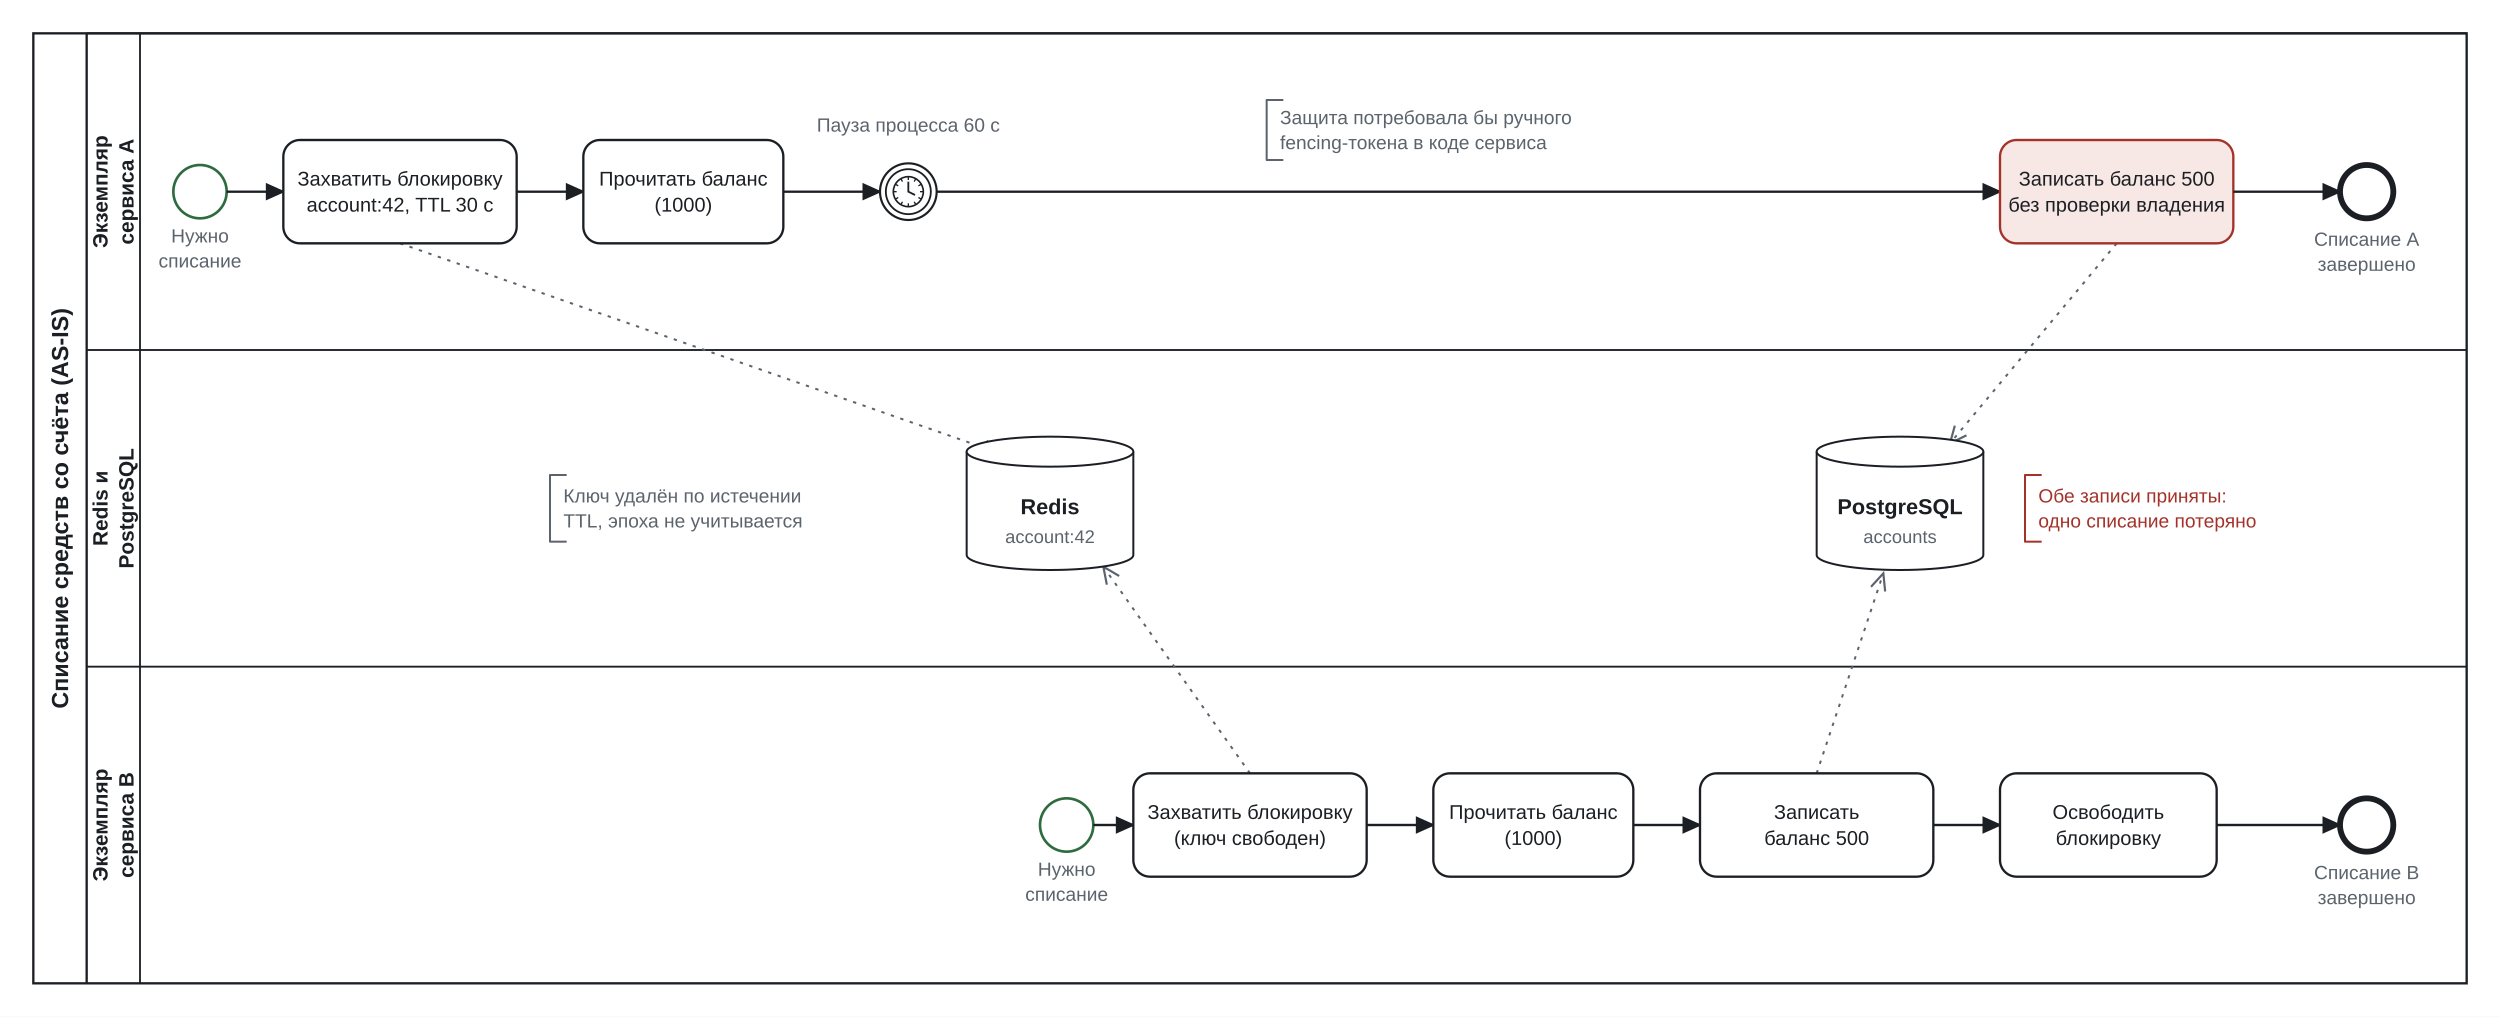
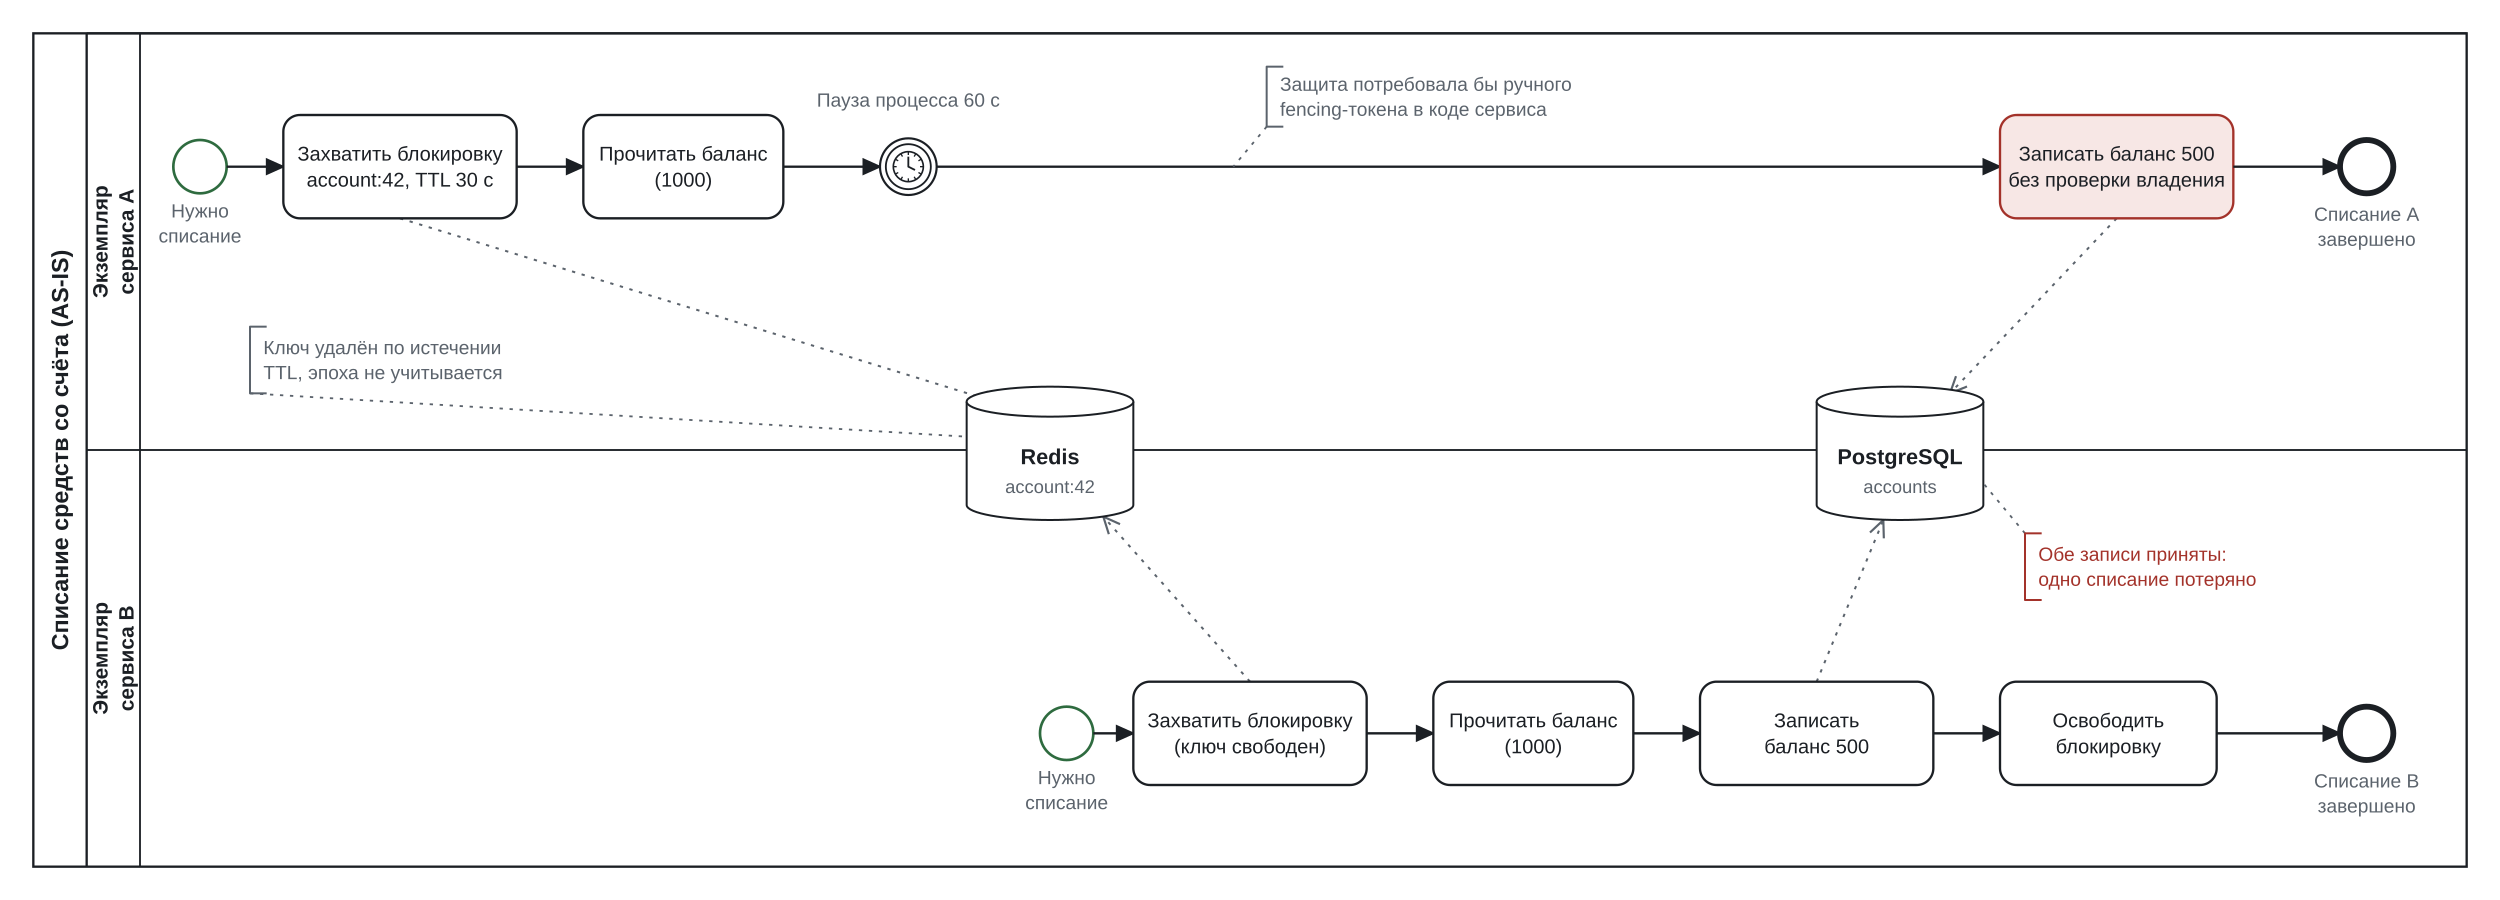
- <svg xmlns="http://www.w3.org/2000/svg" width="1500" height="610" viewBox="0 0 1500 610">
+ <svg xmlns="http://www.w3.org/2000/svg" width="1500" height="540" viewBox="0 0 1500 540">
  <rect width="100%" height="100%" fill="#ffffff" />
-   <rect x="20" y="20" width="1460" height="570" rx="0" fill="#fff" stroke="#1b1f24" stroke-width="1.4" />
-   <polyline points="52,20 52,590" fill="none" stroke="#1b1f24" stroke-width="1.4" stroke-linejoin="round" />
-   <text x="36.0" y="305.0" font-family="Liberation Sans, DejaVu Sans, Arial, sans-serif" font-size="14" font-weight="bold" text-anchor="middle" dominant-baseline="central" fill="#1b1f24" transform="rotate(-90 36.0 305.0)">Списание средств со счёта (AS-IS)</text>
+   <rect x="20" y="20" width="1460" height="500" rx="0" fill="#fff" stroke="#1b1f24" stroke-width="1.4" />
+   <polyline points="52,20 52,520" fill="none" stroke="#1b1f24" stroke-width="1.4" stroke-linejoin="round" />
+   <text x="36.0" y="270.0" font-family="Liberation Sans, DejaVu Sans, Arial, sans-serif" font-size="14" font-weight="bold" text-anchor="middle" dominant-baseline="central" fill="#1b1f24" transform="rotate(-90 36.0 270.0)">Списание средств со счёта (AS-IS)</text>
  <polyline points="52,20 1480,20" fill="none" stroke="#1b1f24" stroke-width="1.1" stroke-linejoin="round" />
-   <polyline points="84,20 84,210" fill="none" stroke="#1b1f24" stroke-width="1.1" stroke-linejoin="round" />
-   <text x="60.2" y="115.0" font-family="Liberation Sans, DejaVu Sans, Arial, sans-serif" font-size="12.5" font-weight="bold" text-anchor="middle" dominant-baseline="central" fill="#1b1f24" transform="rotate(-90 60.2 115.0)">Экземпляр</text>
-   <text x="75.8" y="115.0" font-family="Liberation Sans, DejaVu Sans, Arial, sans-serif" font-size="12.5" font-weight="bold" text-anchor="middle" dominant-baseline="central" fill="#1b1f24" transform="rotate(-90 75.8 115.0)">сервиса A</text>
-   <polyline points="52,210 1480,210" fill="none" stroke="#1b1f24" stroke-width="1.1" stroke-linejoin="round" />
-   <polyline points="84,210 84,400" fill="none" stroke="#1b1f24" stroke-width="1.1" stroke-linejoin="round" />
-   <text x="60.2" y="305.0" font-family="Liberation Sans, DejaVu Sans, Arial, sans-serif" font-size="12.5" font-weight="bold" text-anchor="middle" dominant-baseline="central" fill="#1b1f24" transform="rotate(-90 60.2 305.0)">Redis и</text>
-   <text x="75.8" y="305.0" font-family="Liberation Sans, DejaVu Sans, Arial, sans-serif" font-size="12.5" font-weight="bold" text-anchor="middle" dominant-baseline="central" fill="#1b1f24" transform="rotate(-90 75.8 305.0)">PostgreSQL</text>
-   <polyline points="52,400 1480,400" fill="none" stroke="#1b1f24" stroke-width="1.1" stroke-linejoin="round" />
-   <polyline points="84,400 84,590" fill="none" stroke="#1b1f24" stroke-width="1.1" stroke-linejoin="round" />
-   <text x="60.2" y="495.0" font-family="Liberation Sans, DejaVu Sans, Arial, sans-serif" font-size="12.5" font-weight="bold" text-anchor="middle" dominant-baseline="central" fill="#1b1f24" transform="rotate(-90 60.2 495.0)">Экземпляр</text>
-   <text x="75.8" y="495.0" font-family="Liberation Sans, DejaVu Sans, Arial, sans-serif" font-size="12.5" font-weight="bold" text-anchor="middle" dominant-baseline="central" fill="#1b1f24" transform="rotate(-90 75.8 495.0)">сервиса B</text>
-   <polyline points="240,146 600,272" fill="none" stroke="#5b636c" stroke-width="1.2" stroke-dasharray="2 4" stroke-linejoin="round" />
-   <polyline points="592.0,264.4 600,272 589.1,272.9" fill="none" stroke="#5b636c" stroke-width="1.3" />
-   <polyline points="750,464 662,340" fill="none" stroke="#5b636c" stroke-width="1.2" stroke-dasharray="2 4" stroke-linejoin="round" />
-   <polyline points="664.1,350.8 662,340 671.5,345.6" fill="none" stroke="#5b636c" stroke-width="1.3" />
-   <polyline points="1270,146 1170,266" fill="none" stroke="#5b636c" stroke-width="1.2" stroke-dasharray="2 4" stroke-linejoin="round" />
-   <polyline points="1179.9,261.2 1170,266 1172.9,255.4" fill="none" stroke="#5b636c" stroke-width="1.3" />
-   <polyline points="1090,464 1130,344" fill="none" stroke="#5b636c" stroke-width="1.2" stroke-dasharray="2 4" stroke-linejoin="round" />
-   <polyline points="1122.6,352.1 1130,344 1131.1,354.9" fill="none" stroke="#5b636c" stroke-width="1.3" />
-   <circle cx="120" cy="115" r="16" fill="#fff" stroke="#2e6b3f" stroke-width="1.6" />
-   <text x="120" y="141.5" font-family="Liberation Sans, DejaVu Sans, Arial, sans-serif" font-size="11.5" font-weight="normal" text-anchor="middle" dominant-baseline="central" fill="#5b636c">Нужно</text>
-   <text x="120" y="156.5" font-family="Liberation Sans, DejaVu Sans, Arial, sans-serif" font-size="11.5" font-weight="normal" text-anchor="middle" dominant-baseline="central" fill="#5b636c">списание</text>
-   <polyline points="136,115 170,115" fill="none" stroke="#1b1f24" stroke-width="1.4" stroke-linejoin="round" />
-   <polygon points="160.0,110.5 170,115 160.0,119.5" fill="#1b1f24" stroke="#1b1f24" stroke-width="1" />
-   <rect x="170" y="84.0" width="140" height="62" rx="10" fill="#fff" stroke="#1b1f24" stroke-width="1.4" />
-   <text x="240.0" y="107.2" font-family="Liberation Sans, DejaVu Sans, Arial, sans-serif" font-size="12" font-weight="normal" text-anchor="middle" dominant-baseline="central" fill="#1b1f24">Захватить блокировку</text>
-   <text x="240.0" y="122.8" font-family="Liberation Sans, DejaVu Sans, Arial, sans-serif" font-size="12" font-weight="normal" text-anchor="middle" dominant-baseline="central" fill="#1b1f24">account:42, TTL 30 с</text>
-   <polyline points="310,115 350,115" fill="none" stroke="#1b1f24" stroke-width="1.4" stroke-linejoin="round" />
-   <polygon points="340.0,110.5 350,115 340.0,119.5" fill="#1b1f24" stroke="#1b1f24" stroke-width="1" />
-   <rect x="350" y="84.0" width="120" height="62" rx="10" fill="#fff" stroke="#1b1f24" stroke-width="1.4" />
-   <text x="410.0" y="107.2" font-family="Liberation Sans, DejaVu Sans, Arial, sans-serif" font-size="12" font-weight="normal" text-anchor="middle" dominant-baseline="central" fill="#1b1f24">Прочитать баланс</text>
-   <text x="410.0" y="122.8" font-family="Liberation Sans, DejaVu Sans, Arial, sans-serif" font-size="12" font-weight="normal" text-anchor="middle" dominant-baseline="central" fill="#1b1f24">(1000)</text>
-   <polyline points="470,115 528,115" fill="none" stroke="#1b1f24" stroke-width="1.4" stroke-linejoin="round" />
-   <polygon points="518.0,110.5 528,115 518.0,119.5" fill="#1b1f24" stroke="#1b1f24" stroke-width="1" />
-   <circle cx="545" cy="115" r="17" fill="#fff" stroke="#1b1f24" stroke-width="1.3" />
-   <circle cx="545" cy="115" r="13.5" fill="#fff" stroke="#1b1f24" stroke-width="1.1" />
-   <circle cx="545" cy="115" r="9" fill="#fff" stroke="#1b1f24" stroke-width="1" />
-   <polyline points="552.0,115.0 554.0,115.0" fill="none" stroke="#1b1f24" stroke-width="0.8" stroke-linejoin="round" />
-   <polyline points="551.062,118.5 552.794,119.5" fill="none" stroke="#1b1f24" stroke-width="0.8" stroke-linejoin="round" />
-   <polyline points="548.5,121.062 549.5,122.794" fill="none" stroke="#1b1f24" stroke-width="0.8" stroke-linejoin="round" />
-   <polyline points="545.0,122.0 545.0,124.0" fill="none" stroke="#1b1f24" stroke-width="0.8" stroke-linejoin="round" />
-   <polyline points="541.5,121.062 540.5,122.794" fill="none" stroke="#1b1f24" stroke-width="0.8" stroke-linejoin="round" />
-   <polyline points="538.938,118.5 537.206,119.5" fill="none" stroke="#1b1f24" stroke-width="0.8" stroke-linejoin="round" />
-   <polyline points="538.0,115.0 536.0,115.0" fill="none" stroke="#1b1f24" stroke-width="0.8" stroke-linejoin="round" />
-   <polyline points="538.938,111.5 537.206,110.5" fill="none" stroke="#1b1f24" stroke-width="0.8" stroke-linejoin="round" />
-   <polyline points="541.5,108.938 540.5,107.206" fill="none" stroke="#1b1f24" stroke-width="0.8" stroke-linejoin="round" />
-   <polyline points="545.0,108.0 545.0,106.0" fill="none" stroke="#1b1f24" stroke-width="0.8" stroke-linejoin="round" />
-   <polyline points="548.5,108.938 549.5,107.206" fill="none" stroke="#1b1f24" stroke-width="0.8" stroke-linejoin="round" />
-   <polyline points="551.062,111.5 552.794,110.5" fill="none" stroke="#1b1f24" stroke-width="0.8" stroke-linejoin="round" />
-   <polyline points="545,109 545,115 549,117" fill="none" stroke="#1b1f24" stroke-width="1.1" stroke-linejoin="round" />
-   <text x="545" y="75.0" font-family="Liberation Sans, DejaVu Sans, Arial, sans-serif" font-size="11.5" font-weight="normal" text-anchor="middle" dominant-baseline="central" fill="#5b636c">Пауза процесса 60 с</text>
-   <polyline points="562,115 1200,115" fill="none" stroke="#1b1f24" stroke-width="1.4" stroke-linejoin="round" />
-   <polygon points="1190.0,110.5 1200,115 1190.0,119.5" fill="#1b1f24" stroke="#1b1f24" stroke-width="1" />
-   <polyline points="770,60 760,60 760,96 770,96" fill="none" stroke="#5b636c" stroke-width="1.2" stroke-linejoin="round" />
-   <text x="768" y="70.5" font-family="Liberation Sans, DejaVu Sans, Arial, sans-serif" font-size="11.5" font-weight="normal" text-anchor="start" dominant-baseline="central" fill="#5b636c">Защита потребовала бы ручного</text>
-   <text x="768" y="85.5" font-family="Liberation Sans, DejaVu Sans, Arial, sans-serif" font-size="11.5" font-weight="normal" text-anchor="start" dominant-baseline="central" fill="#5b636c">fencing-токена в коде сервиса</text>
-   <rect x="1200" y="84.0" width="140" height="62" rx="10" fill="#f7e7e5" stroke="#a3322a" stroke-width="1.4" />
-   <text x="1270.0" y="107.2" font-family="Liberation Sans, DejaVu Sans, Arial, sans-serif" font-size="12" font-weight="normal" text-anchor="middle" dominant-baseline="central" fill="#1b1f24">Записать баланс 500</text>
-   <text x="1270.0" y="122.8" font-family="Liberation Sans, DejaVu Sans, Arial, sans-serif" font-size="12" font-weight="normal" text-anchor="middle" dominant-baseline="central" fill="#1b1f24">без проверки владения</text>
-   <polyline points="1340,115 1404,115" fill="none" stroke="#1b1f24" stroke-width="1.4" stroke-linejoin="round" />
-   <polygon points="1394.0,110.5 1404,115 1394.0,119.5" fill="#1b1f24" stroke="#1b1f24" stroke-width="1" />
-   <circle cx="1420" cy="115" r="16" fill="#fff" stroke="#1b1f24" stroke-width="3.5" />
-   <text x="1420" y="143.5" font-family="Liberation Sans, DejaVu Sans, Arial, sans-serif" font-size="11.5" font-weight="normal" text-anchor="middle" dominant-baseline="central" fill="#5b636c">Списание A</text>
-   <text x="1420" y="158.5" font-family="Liberation Sans, DejaVu Sans, Arial, sans-serif" font-size="11.5" font-weight="normal" text-anchor="middle" dominant-baseline="central" fill="#5b636c">завершено</text>
-   <path d="M580,271 L580,333 A50.0,9 0 0 0 680,333 L680,271" fill="#fff" stroke="#1b1f24" stroke-width="1.2" />
-   <ellipse cx="630.0" cy="271" rx="50.0" ry="9" fill="#fff" stroke="#1b1f24" stroke-width="1.2" />
-   <text x="630.0" y="304.0" font-family="Liberation Sans, DejaVu Sans, Arial, sans-serif" font-size="13" font-weight="bold" text-anchor="middle" dominant-baseline="central" fill="#1b1f24">Redis</text>
-   <text x="630.0" y="322.0" font-family="Liberation Sans, DejaVu Sans, Arial, sans-serif" font-size="11" font-weight="normal" text-anchor="middle" dominant-baseline="central" fill="#5b636c">account:42</text>
-   <path d="M1090,271 L1090,333 A50.0,9 0 0 0 1190,333 L1190,271" fill="#fff" stroke="#1b1f24" stroke-width="1.2" />
-   <ellipse cx="1140.0" cy="271" rx="50.0" ry="9" fill="#fff" stroke="#1b1f24" stroke-width="1.2" />
-   <text x="1140.0" y="304.0" font-family="Liberation Sans, DejaVu Sans, Arial, sans-serif" font-size="13" font-weight="bold" text-anchor="middle" dominant-baseline="central" fill="#1b1f24">PostgreSQL</text>
-   <text x="1140.0" y="322.0" font-family="Liberation Sans, DejaVu Sans, Arial, sans-serif" font-size="11" font-weight="normal" text-anchor="middle" dominant-baseline="central" fill="#5b636c">accounts</text>
-   <polyline points="340,285 330,285 330,325 340,325" fill="none" stroke="#5b636c" stroke-width="1.2" stroke-linejoin="round" />
-   <text x="338" y="297.5" font-family="Liberation Sans, DejaVu Sans, Arial, sans-serif" font-size="11.5" font-weight="normal" text-anchor="start" dominant-baseline="central" fill="#5b636c">Ключ удалён по истечении</text>
-   <text x="338" y="312.5" font-family="Liberation Sans, DejaVu Sans, Arial, sans-serif" font-size="11.5" font-weight="normal" text-anchor="start" dominant-baseline="central" fill="#5b636c">TTL, эпоха не учитывается</text>
-   <polyline points="1225,285 1215,285 1215,325 1225,325" fill="none" stroke="#a3322a" stroke-width="1.2" stroke-linejoin="round" />
-   <text x="1223" y="297.5" font-family="Liberation Sans, DejaVu Sans, Arial, sans-serif" font-size="11.5" font-weight="normal" text-anchor="start" dominant-baseline="central" fill="#a3322a">Обе записи приняты:</text>
-   <text x="1223" y="312.5" font-family="Liberation Sans, DejaVu Sans, Arial, sans-serif" font-size="11.5" font-weight="normal" text-anchor="start" dominant-baseline="central" fill="#a3322a">одно списание потеряно</text>
-   <circle cx="640" cy="495" r="16" fill="#fff" stroke="#2e6b3f" stroke-width="1.6" />
-   <text x="640" y="521.5" font-family="Liberation Sans, DejaVu Sans, Arial, sans-serif" font-size="11.5" font-weight="normal" text-anchor="middle" dominant-baseline="central" fill="#5b636c">Нужно</text>
-   <text x="640" y="536.5" font-family="Liberation Sans, DejaVu Sans, Arial, sans-serif" font-size="11.5" font-weight="normal" text-anchor="middle" dominant-baseline="central" fill="#5b636c">списание</text>
-   <polyline points="656,495 680,495" fill="none" stroke="#1b1f24" stroke-width="1.4" stroke-linejoin="round" />
-   <polygon points="670.0,490.5 680,495 670.0,499.5" fill="#1b1f24" stroke="#1b1f24" stroke-width="1" />
-   <rect x="680" y="464.0" width="140" height="62" rx="10" fill="#fff" stroke="#1b1f24" stroke-width="1.4" />
-   <text x="750.0" y="487.2" font-family="Liberation Sans, DejaVu Sans, Arial, sans-serif" font-size="12" font-weight="normal" text-anchor="middle" dominant-baseline="central" fill="#1b1f24">Захватить блокировку</text>
-   <text x="750.0" y="502.8" font-family="Liberation Sans, DejaVu Sans, Arial, sans-serif" font-size="12" font-weight="normal" text-anchor="middle" dominant-baseline="central" fill="#1b1f24">(ключ свободен)</text>
-   <polyline points="820,495 860,495" fill="none" stroke="#1b1f24" stroke-width="1.4" stroke-linejoin="round" />
-   <polygon points="850.0,490.5 860,495 850.0,499.5" fill="#1b1f24" stroke="#1b1f24" stroke-width="1" />
-   <rect x="860" y="464.0" width="120" height="62" rx="10" fill="#fff" stroke="#1b1f24" stroke-width="1.4" />
-   <text x="920.0" y="487.2" font-family="Liberation Sans, DejaVu Sans, Arial, sans-serif" font-size="12" font-weight="normal" text-anchor="middle" dominant-baseline="central" fill="#1b1f24">Прочитать баланс</text>
-   <text x="920.0" y="502.8" font-family="Liberation Sans, DejaVu Sans, Arial, sans-serif" font-size="12" font-weight="normal" text-anchor="middle" dominant-baseline="central" fill="#1b1f24">(1000)</text>
-   <polyline points="980,495 1020,495" fill="none" stroke="#1b1f24" stroke-width="1.4" stroke-linejoin="round" />
-   <polygon points="1010.0,490.5 1020,495 1010.0,499.5" fill="#1b1f24" stroke="#1b1f24" stroke-width="1" />
-   <rect x="1020" y="464.0" width="140" height="62" rx="10" fill="#fff" stroke="#1b1f24" stroke-width="1.4" />
-   <text x="1090.0" y="487.2" font-family="Liberation Sans, DejaVu Sans, Arial, sans-serif" font-size="12" font-weight="normal" text-anchor="middle" dominant-baseline="central" fill="#1b1f24">Записать</text>
-   <text x="1090.0" y="502.8" font-family="Liberation Sans, DejaVu Sans, Arial, sans-serif" font-size="12" font-weight="normal" text-anchor="middle" dominant-baseline="central" fill="#1b1f24">баланс 500</text>
-   <polyline points="1160,495 1200,495" fill="none" stroke="#1b1f24" stroke-width="1.4" stroke-linejoin="round" />
-   <polygon points="1190.0,490.5 1200,495 1190.0,499.5" fill="#1b1f24" stroke="#1b1f24" stroke-width="1" />
-   <rect x="1200" y="464.0" width="130" height="62" rx="10" fill="#fff" stroke="#1b1f24" stroke-width="1.4" />
-   <text x="1265.0" y="487.2" font-family="Liberation Sans, DejaVu Sans, Arial, sans-serif" font-size="12" font-weight="normal" text-anchor="middle" dominant-baseline="central" fill="#1b1f24">Освободить</text>
-   <text x="1265.0" y="502.8" font-family="Liberation Sans, DejaVu Sans, Arial, sans-serif" font-size="12" font-weight="normal" text-anchor="middle" dominant-baseline="central" fill="#1b1f24">блокировку</text>
-   <polyline points="1330,495 1404,495" fill="none" stroke="#1b1f24" stroke-width="1.4" stroke-linejoin="round" />
-   <polygon points="1394.0,490.5 1404,495 1394.0,499.5" fill="#1b1f24" stroke="#1b1f24" stroke-width="1" />
-   <circle cx="1420" cy="495" r="16" fill="#fff" stroke="#1b1f24" stroke-width="3.5" />
-   <text x="1420" y="523.5" font-family="Liberation Sans, DejaVu Sans, Arial, sans-serif" font-size="11.5" font-weight="normal" text-anchor="middle" dominant-baseline="central" fill="#5b636c">Списание B</text>
-   <text x="1420" y="538.5" font-family="Liberation Sans, DejaVu Sans, Arial, sans-serif" font-size="11.5" font-weight="normal" text-anchor="middle" dominant-baseline="central" fill="#5b636c">завершено</text>
+   <polyline points="84,20 84,270" fill="none" stroke="#1b1f24" stroke-width="1.1" stroke-linejoin="round" />
+   <text x="60.2" y="145.0" font-family="Liberation Sans, DejaVu Sans, Arial, sans-serif" font-size="12.5" font-weight="bold" text-anchor="middle" dominant-baseline="central" fill="#1b1f24" transform="rotate(-90 60.2 145.0)">Экземпляр</text>
+   <text x="75.8" y="145.0" font-family="Liberation Sans, DejaVu Sans, Arial, sans-serif" font-size="12.5" font-weight="bold" text-anchor="middle" dominant-baseline="central" fill="#1b1f24" transform="rotate(-90 75.8 145.0)">сервиса A</text>
+   <polyline points="52,270 1480,270" fill="none" stroke="#1b1f24" stroke-width="1.1" stroke-linejoin="round" />
+   <polyline points="84,270 84,520" fill="none" stroke="#1b1f24" stroke-width="1.1" stroke-linejoin="round" />
+   <text x="60.2" y="395.0" font-family="Liberation Sans, DejaVu Sans, Arial, sans-serif" font-size="12.5" font-weight="bold" text-anchor="middle" dominant-baseline="central" fill="#1b1f24" transform="rotate(-90 60.2 395.0)">Экземпляр</text>
+   <text x="75.8" y="395.0" font-family="Liberation Sans, DejaVu Sans, Arial, sans-serif" font-size="12.5" font-weight="bold" text-anchor="middle" dominant-baseline="central" fill="#1b1f24" transform="rotate(-90 75.8 395.0)">сервиса B</text>
+   <polyline points="240,131 600,242" fill="none" stroke="#5b636c" stroke-width="1.2" stroke-dasharray="2 4" stroke-linejoin="round" />
+   <polyline points="591.8,234.8 600,242 589.1,243.4" fill="none" stroke="#5b636c" stroke-width="1.3" />
+   <polyline points="750,409 662,310" fill="none" stroke="#5b636c" stroke-width="1.2" stroke-dasharray="2 4" stroke-linejoin="round" />
+   <polyline points="665.3,320.5 662,310 672.0,314.5" fill="none" stroke="#5b636c" stroke-width="1.3" />
+   <polyline points="1270,131 1170,236" fill="none" stroke="#5b636c" stroke-width="1.2" stroke-dasharray="2 4" stroke-linejoin="round" />
+   <polyline points="1180.2,231.9 1170,236 1173.6,225.7" fill="none" stroke="#5b636c" stroke-width="1.3" />
+   <polyline points="1090,409 1130,312" fill="none" stroke="#5b636c" stroke-width="1.2" stroke-dasharray="2 4" stroke-linejoin="round" />
+   <polyline points="1122.0,319.5 1130,312 1130.3,323.0" fill="none" stroke="#5b636c" stroke-width="1.3" />
+   <circle cx="120" cy="100" r="16" fill="#fff" stroke="#2e6b3f" stroke-width="1.6" />
+   <text x="120" y="126.5" font-family="Liberation Sans, DejaVu Sans, Arial, sans-serif" font-size="11.5" font-weight="normal" text-anchor="middle" dominant-baseline="central" fill="#5b636c">Нужно</text>
+   <text x="120" y="141.5" font-family="Liberation Sans, DejaVu Sans, Arial, sans-serif" font-size="11.5" font-weight="normal" text-anchor="middle" dominant-baseline="central" fill="#5b636c">списание</text>
+   <polyline points="136,100 170,100" fill="none" stroke="#1b1f24" stroke-width="1.4" stroke-linejoin="round" />
+   <polygon points="160.0,95.5 170,100 160.0,104.5" fill="#1b1f24" stroke="#1b1f24" stroke-width="1" />
+   <rect x="170" y="69.0" width="140" height="62" rx="10" fill="#fff" stroke="#1b1f24" stroke-width="1.4" />
+   <text x="240.0" y="92.2" font-family="Liberation Sans, DejaVu Sans, Arial, sans-serif" font-size="12" font-weight="normal" text-anchor="middle" dominant-baseline="central" fill="#1b1f24">Захватить блокировку</text>
+   <text x="240.0" y="107.8" font-family="Liberation Sans, DejaVu Sans, Arial, sans-serif" font-size="12" font-weight="normal" text-anchor="middle" dominant-baseline="central" fill="#1b1f24">account:42, TTL 30 с</text>
+   <polyline points="310,100 350,100" fill="none" stroke="#1b1f24" stroke-width="1.4" stroke-linejoin="round" />
+   <polygon points="340.0,95.5 350,100 340.0,104.5" fill="#1b1f24" stroke="#1b1f24" stroke-width="1" />
+   <rect x="350" y="69.0" width="120" height="62" rx="10" fill="#fff" stroke="#1b1f24" stroke-width="1.4" />
+   <text x="410.0" y="92.2" font-family="Liberation Sans, DejaVu Sans, Arial, sans-serif" font-size="12" font-weight="normal" text-anchor="middle" dominant-baseline="central" fill="#1b1f24">Прочитать баланс</text>
+   <text x="410.0" y="107.8" font-family="Liberation Sans, DejaVu Sans, Arial, sans-serif" font-size="12" font-weight="normal" text-anchor="middle" dominant-baseline="central" fill="#1b1f24">(1000)</text>
+   <polyline points="470,100 528,100" fill="none" stroke="#1b1f24" stroke-width="1.4" stroke-linejoin="round" />
+   <polygon points="518.0,95.5 528,100 518.0,104.5" fill="#1b1f24" stroke="#1b1f24" stroke-width="1" />
+   <circle cx="545" cy="100" r="17" fill="#fff" stroke="#1b1f24" stroke-width="1.3" />
+   <circle cx="545" cy="100" r="13.5" fill="#fff" stroke="#1b1f24" stroke-width="1.1" />
+   <circle cx="545" cy="100" r="9" fill="#fff" stroke="#1b1f24" stroke-width="1" />
+   <polyline points="552.0,100.0 554.0,100.0" fill="none" stroke="#1b1f24" stroke-width="0.8" stroke-linejoin="round" />
+   <polyline points="551.062,103.5 552.794,104.5" fill="none" stroke="#1b1f24" stroke-width="0.8" stroke-linejoin="round" />
+   <polyline points="548.5,106.062 549.5,107.794" fill="none" stroke="#1b1f24" stroke-width="0.8" stroke-linejoin="round" />
+   <polyline points="545.0,107.0 545.0,109.0" fill="none" stroke="#1b1f24" stroke-width="0.8" stroke-linejoin="round" />
+   <polyline points="541.5,106.062 540.5,107.794" fill="none" stroke="#1b1f24" stroke-width="0.8" stroke-linejoin="round" />
+   <polyline points="538.938,103.5 537.206,104.5" fill="none" stroke="#1b1f24" stroke-width="0.8" stroke-linejoin="round" />
+   <polyline points="538.0,100.0 536.0,100.0" fill="none" stroke="#1b1f24" stroke-width="0.8" stroke-linejoin="round" />
+   <polyline points="538.938,96.5 537.206,95.5" fill="none" stroke="#1b1f24" stroke-width="0.8" stroke-linejoin="round" />
+   <polyline points="541.5,93.938 540.5,92.206" fill="none" stroke="#1b1f24" stroke-width="0.8" stroke-linejoin="round" />
+   <polyline points="545.0,93.0 545.0,91.0" fill="none" stroke="#1b1f24" stroke-width="0.8" stroke-linejoin="round" />
+   <polyline points="548.5,93.938 549.5,92.206" fill="none" stroke="#1b1f24" stroke-width="0.8" stroke-linejoin="round" />
+   <polyline points="551.062,96.5 552.794,95.5" fill="none" stroke="#1b1f24" stroke-width="0.8" stroke-linejoin="round" />
+   <polyline points="545,94 545,100 549,102" fill="none" stroke="#1b1f24" stroke-width="1.1" stroke-linejoin="round" />
+   <text x="545" y="60.0" font-family="Liberation Sans, DejaVu Sans, Arial, sans-serif" font-size="11.5" font-weight="normal" text-anchor="middle" dominant-baseline="central" fill="#5b636c">Пауза процесса 60 с</text>
+   <polyline points="562,100 1200,100" fill="none" stroke="#1b1f24" stroke-width="1.4" stroke-linejoin="round" />
+   <polygon points="1190.0,95.5 1200,100 1190.0,104.5" fill="#1b1f24" stroke="#1b1f24" stroke-width="1" />
+   <polyline points="760,76 740,100" fill="none" stroke="#5b636c" stroke-width="1.1" stroke-dasharray="2 4" stroke-linejoin="round" />
+   <polyline points="770,40 760,40 760,76 770,76" fill="none" stroke="#5b636c" stroke-width="1.2" stroke-linejoin="round" />
+   <text x="768" y="50.5" font-family="Liberation Sans, DejaVu Sans, Arial, sans-serif" font-size="11.5" font-weight="normal" text-anchor="start" dominant-baseline="central" fill="#5b636c">Защита потребовала бы ручного</text>
+   <text x="768" y="65.5" font-family="Liberation Sans, DejaVu Sans, Arial, sans-serif" font-size="11.5" font-weight="normal" text-anchor="start" dominant-baseline="central" fill="#5b636c">fencing-токена в коде сервиса</text>
+   <rect x="1200" y="69.0" width="140" height="62" rx="10" fill="#f7e7e5" stroke="#a3322a" stroke-width="1.4" />
+   <text x="1270.0" y="92.2" font-family="Liberation Sans, DejaVu Sans, Arial, sans-serif" font-size="12" font-weight="normal" text-anchor="middle" dominant-baseline="central" fill="#1b1f24">Записать баланс 500</text>
+   <text x="1270.0" y="107.8" font-family="Liberation Sans, DejaVu Sans, Arial, sans-serif" font-size="12" font-weight="normal" text-anchor="middle" dominant-baseline="central" fill="#1b1f24">без проверки владения</text>
+   <polyline points="1340,100 1404,100" fill="none" stroke="#1b1f24" stroke-width="1.4" stroke-linejoin="round" />
+   <polygon points="1394.0,95.5 1404,100 1394.0,104.5" fill="#1b1f24" stroke="#1b1f24" stroke-width="1" />
+   <circle cx="1420" cy="100" r="16" fill="#fff" stroke="#1b1f24" stroke-width="3.5" />
+   <text x="1420" y="128.5" font-family="Liberation Sans, DejaVu Sans, Arial, sans-serif" font-size="11.5" font-weight="normal" text-anchor="middle" dominant-baseline="central" fill="#5b636c">Списание A</text>
+   <text x="1420" y="143.5" font-family="Liberation Sans, DejaVu Sans, Arial, sans-serif" font-size="11.5" font-weight="normal" text-anchor="middle" dominant-baseline="central" fill="#5b636c">завершено</text>
+   <path d="M580,241 L580,303 A50.0,9 0 0 0 680,303 L680,241" fill="#fff" stroke="#1b1f24" stroke-width="1.2" />
+   <ellipse cx="630.0" cy="241" rx="50.0" ry="9" fill="#fff" stroke="#1b1f24" stroke-width="1.2" />
+   <text x="630.0" y="274.0" font-family="Liberation Sans, DejaVu Sans, Arial, sans-serif" font-size="13" font-weight="bold" text-anchor="middle" dominant-baseline="central" fill="#1b1f24">Redis</text>
+   <text x="630.0" y="292.0" font-family="Liberation Sans, DejaVu Sans, Arial, sans-serif" font-size="11" font-weight="normal" text-anchor="middle" dominant-baseline="central" fill="#5b636c">account:42</text>
+   <path d="M1090,241 L1090,303 A50.0,9 0 0 0 1190,303 L1190,241" fill="#fff" stroke="#1b1f24" stroke-width="1.2" />
+   <ellipse cx="1140.0" cy="241" rx="50.0" ry="9" fill="#fff" stroke="#1b1f24" stroke-width="1.2" />
+   <text x="1140.0" y="274.0" font-family="Liberation Sans, DejaVu Sans, Arial, sans-serif" font-size="13" font-weight="bold" text-anchor="middle" dominant-baseline="central" fill="#1b1f24">PostgreSQL</text>
+   <text x="1140.0" y="292.0" font-family="Liberation Sans, DejaVu Sans, Arial, sans-serif" font-size="11" font-weight="normal" text-anchor="middle" dominant-baseline="central" fill="#5b636c">accounts</text>
+   <polyline points="150,236 580,262" fill="none" stroke="#5b636c" stroke-width="1.1" stroke-dasharray="2 4" stroke-linejoin="round" />
+   <polyline points="160,196 150,196 150,236 160,236" fill="none" stroke="#5b636c" stroke-width="1.2" stroke-linejoin="round" />
+   <text x="158" y="208.5" font-family="Liberation Sans, DejaVu Sans, Arial, sans-serif" font-size="11.5" font-weight="normal" text-anchor="start" dominant-baseline="central" fill="#5b636c">Ключ удалён по истечении</text>
+   <text x="158" y="223.5" font-family="Liberation Sans, DejaVu Sans, Arial, sans-serif" font-size="11.5" font-weight="normal" text-anchor="start" dominant-baseline="central" fill="#5b636c">TTL, эпоха не учитывается</text>
+   <polyline points="1215,320 1190,290" fill="none" stroke="#5b636c" stroke-width="1.1" stroke-dasharray="2 4" stroke-linejoin="round" />
+   <polyline points="1225,320 1215,320 1215,360 1225,360" fill="none" stroke="#a3322a" stroke-width="1.2" stroke-linejoin="round" />
+   <text x="1223" y="332.5" font-family="Liberation Sans, DejaVu Sans, Arial, sans-serif" font-size="11.5" font-weight="normal" text-anchor="start" dominant-baseline="central" fill="#a3322a">Обе записи приняты:</text>
+   <text x="1223" y="347.5" font-family="Liberation Sans, DejaVu Sans, Arial, sans-serif" font-size="11.5" font-weight="normal" text-anchor="start" dominant-baseline="central" fill="#a3322a">одно списание потеряно</text>
+   <circle cx="640" cy="440" r="16" fill="#fff" stroke="#2e6b3f" stroke-width="1.6" />
+   <text x="640" y="466.5" font-family="Liberation Sans, DejaVu Sans, Arial, sans-serif" font-size="11.5" font-weight="normal" text-anchor="middle" dominant-baseline="central" fill="#5b636c">Нужно</text>
+   <text x="640" y="481.5" font-family="Liberation Sans, DejaVu Sans, Arial, sans-serif" font-size="11.5" font-weight="normal" text-anchor="middle" dominant-baseline="central" fill="#5b636c">списание</text>
+   <polyline points="656,440 680,440" fill="none" stroke="#1b1f24" stroke-width="1.4" stroke-linejoin="round" />
+   <polygon points="670.0,435.5 680,440 670.0,444.5" fill="#1b1f24" stroke="#1b1f24" stroke-width="1" />
+   <rect x="680" y="409.0" width="140" height="62" rx="10" fill="#fff" stroke="#1b1f24" stroke-width="1.4" />
+   <text x="750.0" y="432.2" font-family="Liberation Sans, DejaVu Sans, Arial, sans-serif" font-size="12" font-weight="normal" text-anchor="middle" dominant-baseline="central" fill="#1b1f24">Захватить блокировку</text>
+   <text x="750.0" y="447.8" font-family="Liberation Sans, DejaVu Sans, Arial, sans-serif" font-size="12" font-weight="normal" text-anchor="middle" dominant-baseline="central" fill="#1b1f24">(ключ свободен)</text>
+   <polyline points="820,440 860,440" fill="none" stroke="#1b1f24" stroke-width="1.4" stroke-linejoin="round" />
+   <polygon points="850.0,435.5 860,440 850.0,444.5" fill="#1b1f24" stroke="#1b1f24" stroke-width="1" />
+   <rect x="860" y="409.0" width="120" height="62" rx="10" fill="#fff" stroke="#1b1f24" stroke-width="1.4" />
+   <text x="920.0" y="432.2" font-family="Liberation Sans, DejaVu Sans, Arial, sans-serif" font-size="12" font-weight="normal" text-anchor="middle" dominant-baseline="central" fill="#1b1f24">Прочитать баланс</text>
+   <text x="920.0" y="447.8" font-family="Liberation Sans, DejaVu Sans, Arial, sans-serif" font-size="12" font-weight="normal" text-anchor="middle" dominant-baseline="central" fill="#1b1f24">(1000)</text>
+   <polyline points="980,440 1020,440" fill="none" stroke="#1b1f24" stroke-width="1.4" stroke-linejoin="round" />
+   <polygon points="1010.0,435.5 1020,440 1010.0,444.5" fill="#1b1f24" stroke="#1b1f24" stroke-width="1" />
+   <rect x="1020" y="409.0" width="140" height="62" rx="10" fill="#fff" stroke="#1b1f24" stroke-width="1.4" />
+   <text x="1090.0" y="432.2" font-family="Liberation Sans, DejaVu Sans, Arial, sans-serif" font-size="12" font-weight="normal" text-anchor="middle" dominant-baseline="central" fill="#1b1f24">Записать</text>
+   <text x="1090.0" y="447.8" font-family="Liberation Sans, DejaVu Sans, Arial, sans-serif" font-size="12" font-weight="normal" text-anchor="middle" dominant-baseline="central" fill="#1b1f24">баланс 500</text>
+   <polyline points="1160,440 1200,440" fill="none" stroke="#1b1f24" stroke-width="1.4" stroke-linejoin="round" />
+   <polygon points="1190.0,435.5 1200,440 1190.0,444.5" fill="#1b1f24" stroke="#1b1f24" stroke-width="1" />
+   <rect x="1200" y="409.0" width="130" height="62" rx="10" fill="#fff" stroke="#1b1f24" stroke-width="1.4" />
+   <text x="1265.0" y="432.2" font-family="Liberation Sans, DejaVu Sans, Arial, sans-serif" font-size="12" font-weight="normal" text-anchor="middle" dominant-baseline="central" fill="#1b1f24">Освободить</text>
+   <text x="1265.0" y="447.8" font-family="Liberation Sans, DejaVu Sans, Arial, sans-serif" font-size="12" font-weight="normal" text-anchor="middle" dominant-baseline="central" fill="#1b1f24">блокировку</text>
+   <polyline points="1330,440 1404,440" fill="none" stroke="#1b1f24" stroke-width="1.4" stroke-linejoin="round" />
+   <polygon points="1394.0,435.5 1404,440 1394.0,444.5" fill="#1b1f24" stroke="#1b1f24" stroke-width="1" />
+   <circle cx="1420" cy="440" r="16" fill="#fff" stroke="#1b1f24" stroke-width="3.5" />
+   <text x="1420" y="468.5" font-family="Liberation Sans, DejaVu Sans, Arial, sans-serif" font-size="11.5" font-weight="normal" text-anchor="middle" dominant-baseline="central" fill="#5b636c">Списание B</text>
+   <text x="1420" y="483.5" font-family="Liberation Sans, DejaVu Sans, Arial, sans-serif" font-size="11.5" font-weight="normal" text-anchor="middle" dominant-baseline="central" fill="#5b636c">завершено</text>
</svg>
